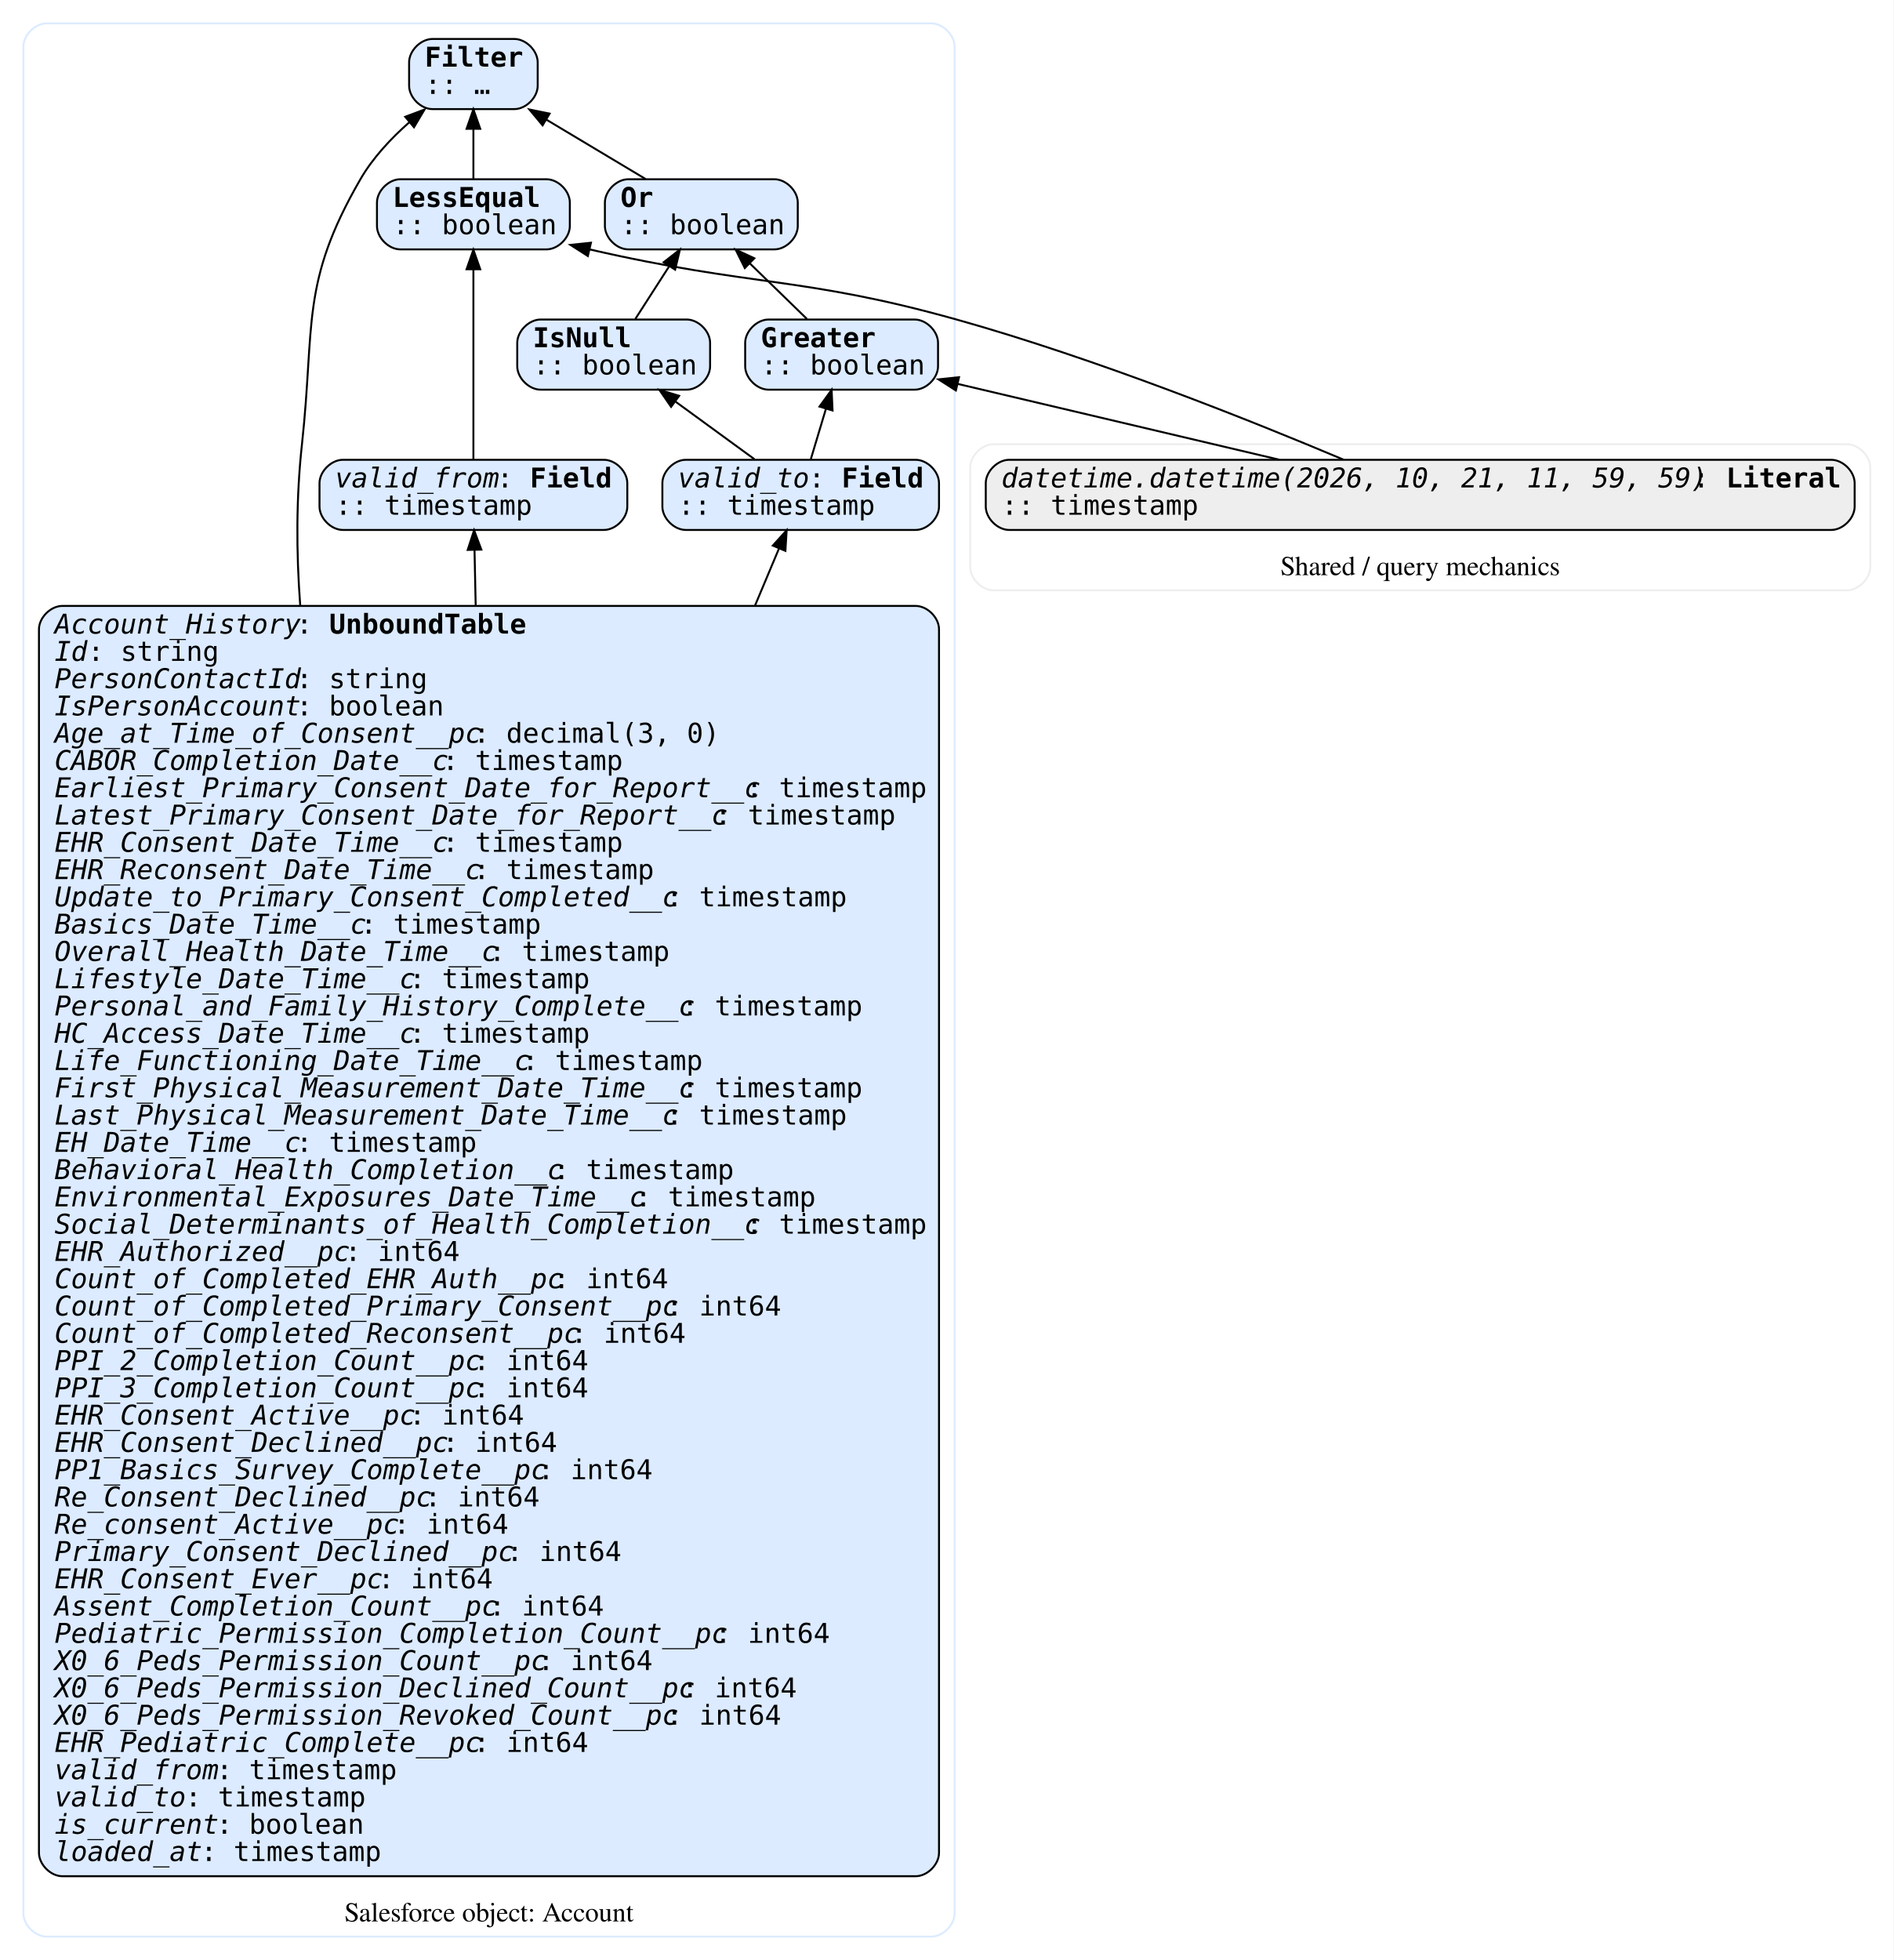
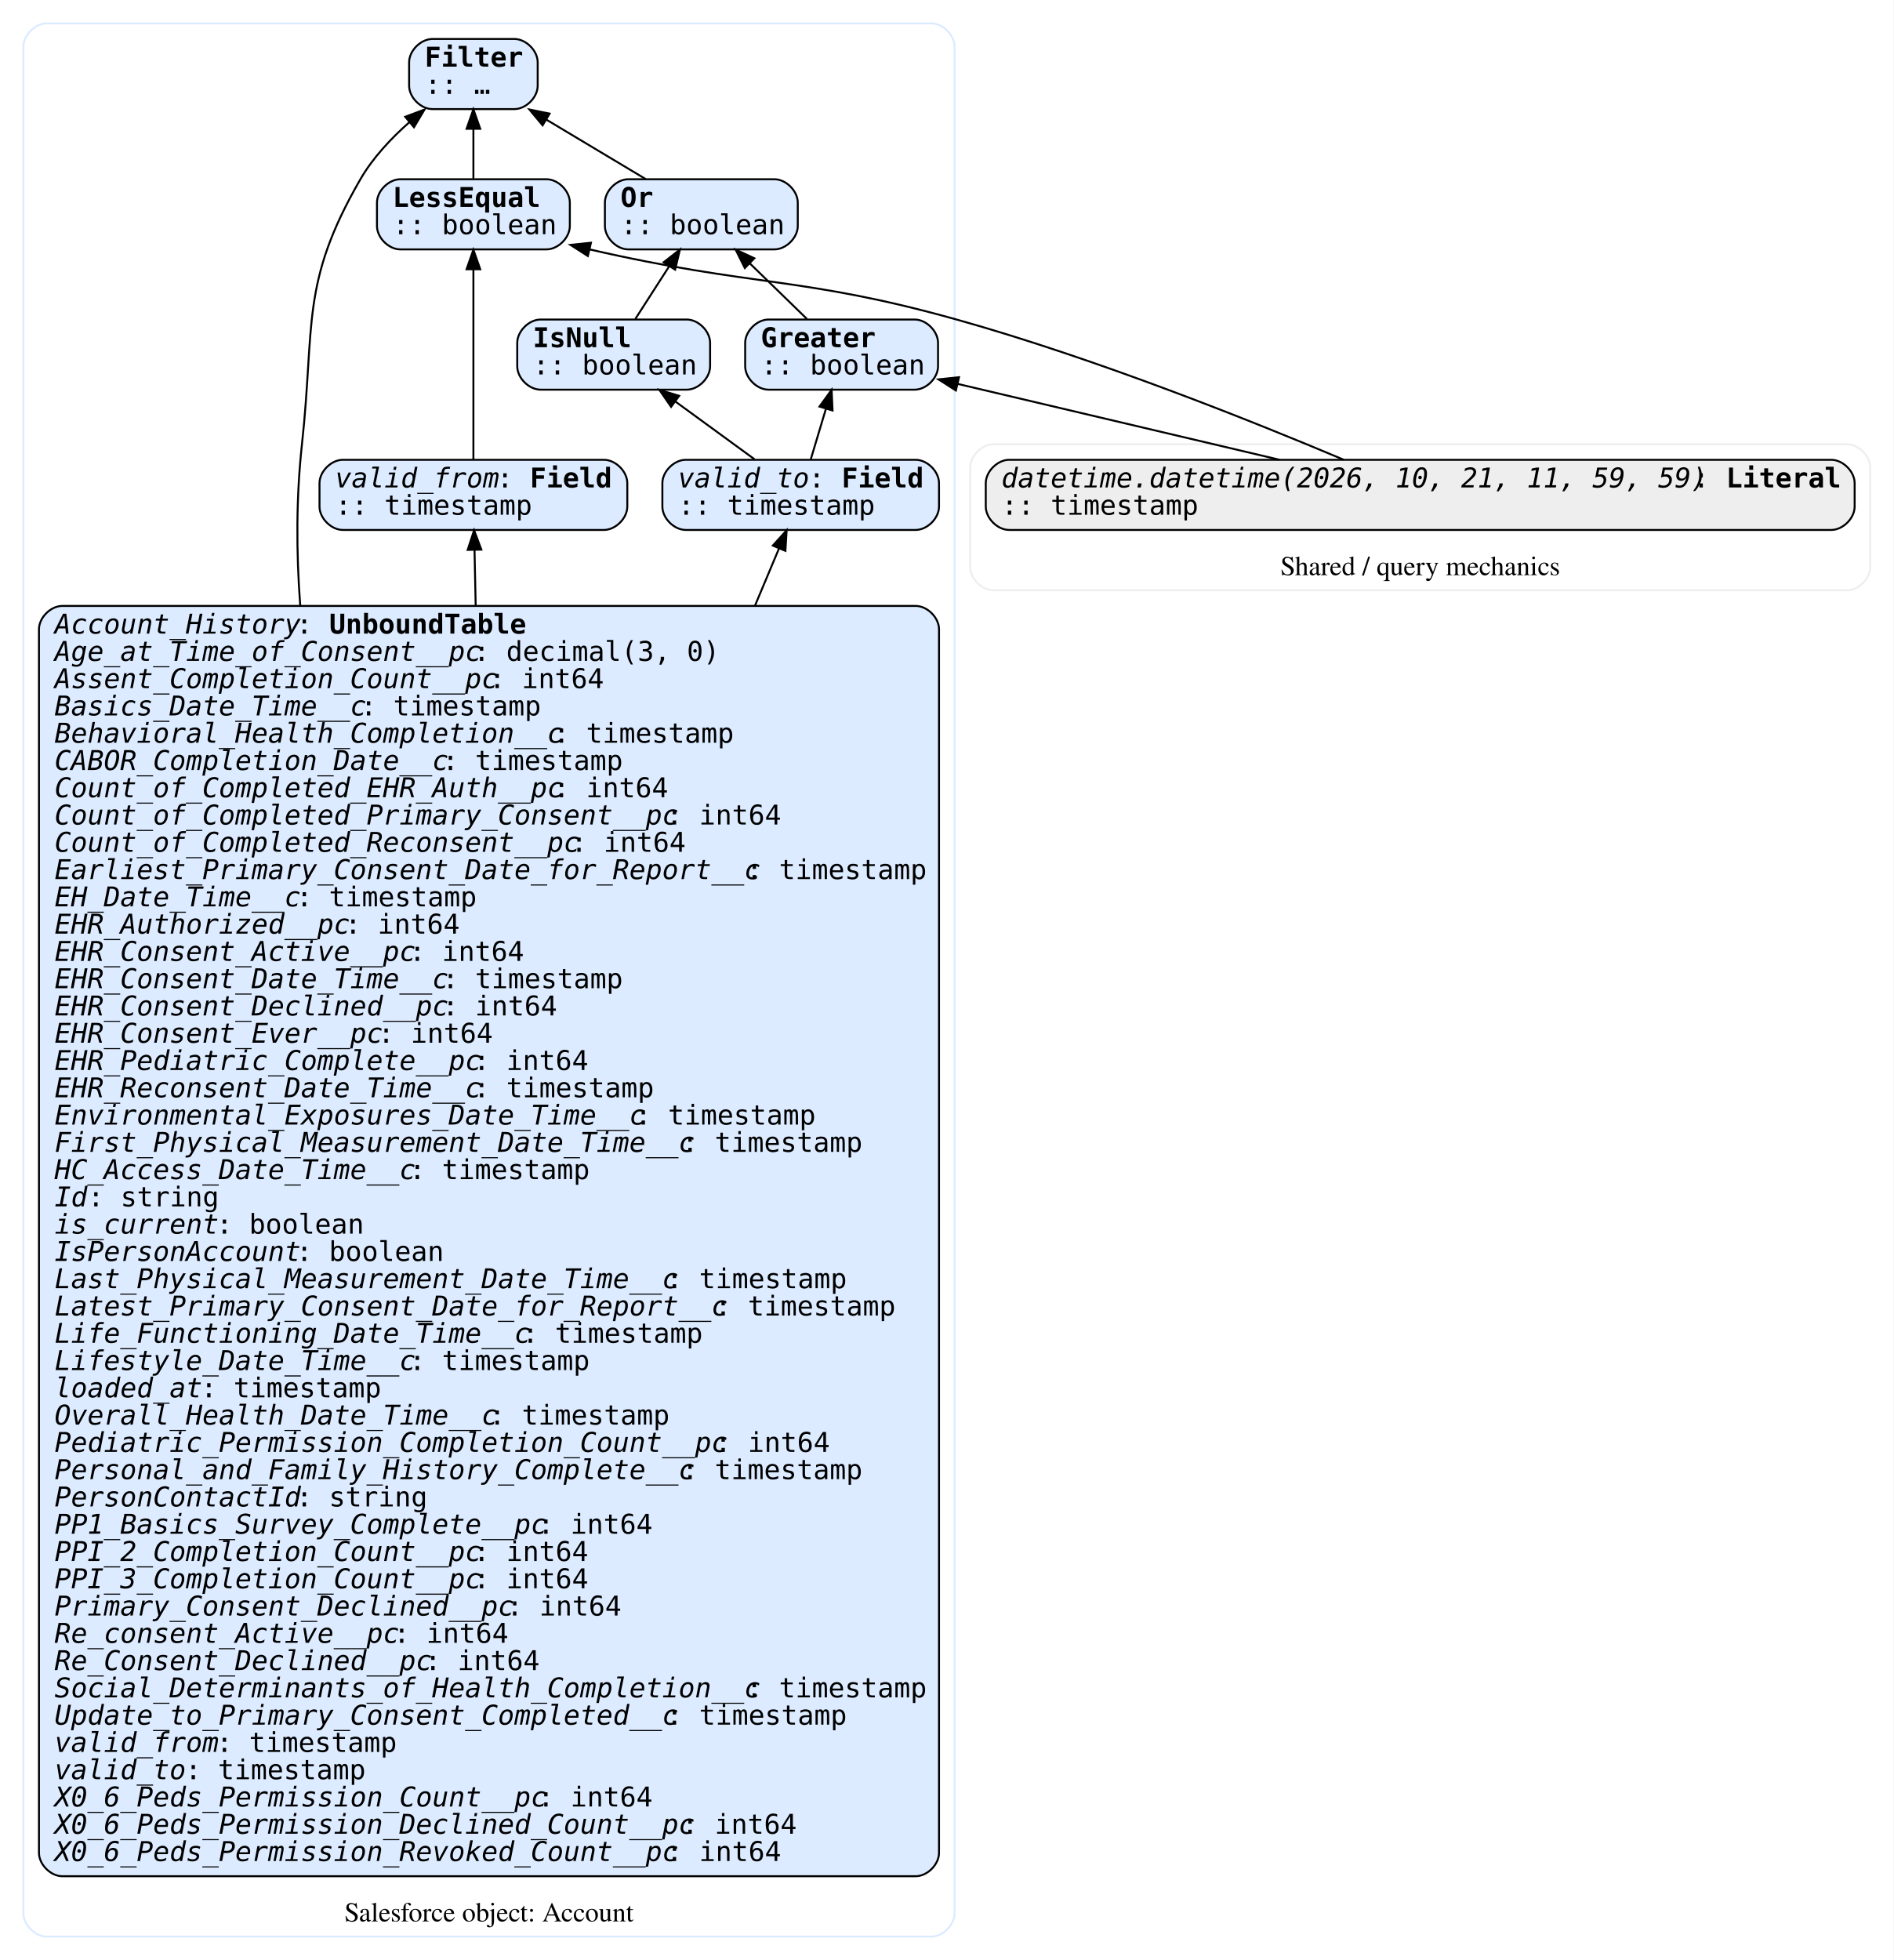
<svg xmlns="http://www.w3.org/2000/svg" xmlns:xlink="http://www.w3.org/1999/xlink" width="972pt" height="1006pt" viewBox="0.00 0.00 972.00 1006.00">
  <g id="graph0" class="graph" transform="scale(1 1) rotate(0) translate(4 1002)">
    <polygon fill="white" stroke="transparent" points="-4,4 -4,-1002 968,-1002 968,4 -4,4" />
    <g id="clust1" class="cluster">
      <path fill="none" stroke="#dcebff" d="M20,-8C20,-8 474,-8 474,-8 480,-8 486,-14 486,-20 486,-20 486,-978 486,-978 486,-984 480,-990 474,-990 474,-990 20,-990 20,-990 14,-990 8,-984 8,-978 8,-978 8,-20 8,-20 8,-14 14,-8 20,-8" />
      <text text-anchor="middle" x="247" y="-15.8" font-family="Times,serif" font-size="14.00">Salesforce object: Account</text>
    </g>
    <g id="clust2" class="cluster">
      <path fill="none" stroke="#eeeeee" d="M506,-699C506,-699 944,-699 944,-699 950,-699 956,-705 956,-711 956,-711 956,-762 956,-762 956,-768 950,-774 944,-774 944,-774 506,-774 506,-774 500,-774 494,-768 494,-762 494,-762 494,-711 494,-711 494,-705 500,-699 506,-699" />
      <text text-anchor="middle" x="725" y="-706.8" font-family="Times,serif" font-size="14.00">Shared / query mechanics</text>
    </g>
    <g id="node1" class="node">
      <g id="a_node1">
        <a xlink:title="Parent entity: Salesforce object: Account">
          <path fill="#dcebff" stroke="black" d="M260,-982C260,-982 218,-982 218,-982 212,-982 206,-976 206,-970 206,-970 206,-958 206,-958 206,-952 212,-946 218,-946 218,-946 260,-946 260,-946 266,-946 272,-952 272,-958 272,-958 272,-970 272,-970 272,-976 266,-982 260,-982" />
          <text text-anchor="start" x="214" y="-967.8" font-family="Deja Vu Sans Mono" font-weight="bold" font-size="14.00">Filter</text>
          <text text-anchor="start" x="214" y="-953.8" font-family="Deja Vu Sans Mono" font-size="14.00">:: …</text>
        </a>
      </g>
    </g>
    <g id="node2" class="node">
      <g id="a_node2">
        <a xlink:title="Parent entity: Salesforce object: Account">
          <path fill="#dcebff" stroke="black" d="M466,-691C466,-691 28,-691 28,-691 22,-691 16,-685 16,-679 16,-679 16,-51 16,-51 16,-45 22,-39 28,-39 28,-39 466,-39 466,-39 472,-39 478,-45 478,-51 478,-51 478,-679 478,-679 478,-685 472,-691 466,-691" />
          <text text-anchor="start" x="24" y="-676.8" font-family="Deja Vu Sans Mono" font-style="italic" font-size="14.00">Account_History</text>
          <text text-anchor="start" x="148" y="-676.8" font-family="Deja Vu Sans Mono" font-size="14.00">: </text>
          <text text-anchor="start" x="165" y="-676.8" font-family="Deja Vu Sans Mono" font-weight="bold" font-size="14.00">UnboundTable</text>
-           <text text-anchor="start" x="24" y="-662.8" font-family="Deja Vu Sans Mono" font-style="italic" font-size="14.00">Id</text>
-           <text text-anchor="start" x="41" y="-662.8" font-family="Deja Vu Sans Mono" font-size="14.00">: string</text>
-           <text text-anchor="start" x="24" y="-648.8" font-family="Deja Vu Sans Mono" font-style="italic" font-size="14.00">PersonContactId</text>
-           <text text-anchor="start" x="148" y="-648.8" font-family="Deja Vu Sans Mono" font-size="14.00">: string</text>
-           <text text-anchor="start" x="24" y="-634.8" font-family="Deja Vu Sans Mono" font-style="italic" font-size="14.00">IsPersonAccount</text>
-           <text text-anchor="start" x="148" y="-634.8" font-family="Deja Vu Sans Mono" font-size="14.00">: boolean</text>
-           <text text-anchor="start" x="24" y="-620.8" font-family="Deja Vu Sans Mono" font-style="italic" font-size="14.00">Age_at_Time_of_Consent__pc</text>
-           <text text-anchor="start" x="239" y="-620.8" font-family="Deja Vu Sans Mono" font-size="14.00">: decimal(3, 0)</text>
+           <text text-anchor="start" x="24" y="-662.8" font-family="Deja Vu Sans Mono" font-style="italic" font-size="14.00">Age_at_Time_of_Consent__pc</text>
+           <text text-anchor="start" x="239" y="-662.8" font-family="Deja Vu Sans Mono" font-size="14.00">: decimal(3, 0)</text>
+           <text text-anchor="start" x="24" y="-648.8" font-family="Deja Vu Sans Mono" font-style="italic" font-size="14.00">Assent_Completion_Count__pc</text>
+           <text text-anchor="start" x="247" y="-648.8" font-family="Deja Vu Sans Mono" font-size="14.00">: int64</text>
+           <text text-anchor="start" x="24" y="-634.8" font-family="Deja Vu Sans Mono" font-style="italic" font-size="14.00">Basics_Date_Time__c</text>
+           <text text-anchor="start" x="181" y="-634.8" font-family="Deja Vu Sans Mono" font-size="14.00">: timestamp</text>
+           <text text-anchor="start" x="24" y="-620.8" font-family="Deja Vu Sans Mono" font-style="italic" font-size="14.00">Behavioral_Health_Completion__c</text>
+           <text text-anchor="start" x="280" y="-620.8" font-family="Deja Vu Sans Mono" font-size="14.00">: timestamp</text>
          <text text-anchor="start" x="24" y="-606.8" font-family="Deja Vu Sans Mono" font-style="italic" font-size="14.00">CABOR_Completion_Date__c</text>
          <text text-anchor="start" x="223" y="-606.8" font-family="Deja Vu Sans Mono" font-size="14.00">: timestamp</text>
-           <text text-anchor="start" x="24" y="-592.8" font-family="Deja Vu Sans Mono" font-style="italic" font-size="14.00">Earliest_Primary_Consent_Date_for_Report__c</text>
-           <text text-anchor="start" x="379" y="-592.8" font-family="Deja Vu Sans Mono" font-size="14.00">: timestamp</text>
-           <text text-anchor="start" x="24" y="-578.8" font-family="Deja Vu Sans Mono" font-style="italic" font-size="14.00">Latest_Primary_Consent_Date_for_Report__c</text>
-           <text text-anchor="start" x="363" y="-578.8" font-family="Deja Vu Sans Mono" font-size="14.00">: timestamp</text>
-           <text text-anchor="start" x="24" y="-564.8" font-family="Deja Vu Sans Mono" font-style="italic" font-size="14.00">EHR_Consent_Date_Time__c</text>
-           <text text-anchor="start" x="223" y="-564.8" font-family="Deja Vu Sans Mono" font-size="14.00">: timestamp</text>
-           <text text-anchor="start" x="24" y="-550.8" font-family="Deja Vu Sans Mono" font-style="italic" font-size="14.00">EHR_Reconsent_Date_Time__c</text>
-           <text text-anchor="start" x="239" y="-550.8" font-family="Deja Vu Sans Mono" font-size="14.00">: timestamp</text>
-           <text text-anchor="start" x="24" y="-536.8" font-family="Deja Vu Sans Mono" font-style="italic" font-size="14.00">Update_to_Primary_Consent_Completed__c</text>
-           <text text-anchor="start" x="338" y="-536.8" font-family="Deja Vu Sans Mono" font-size="14.00">: timestamp</text>
-           <text text-anchor="start" x="24" y="-522.8" font-family="Deja Vu Sans Mono" font-style="italic" font-size="14.00">Basics_Date_Time__c</text>
-           <text text-anchor="start" x="181" y="-522.8" font-family="Deja Vu Sans Mono" font-size="14.00">: timestamp</text>
-           <text text-anchor="start" x="24" y="-508.8" font-family="Deja Vu Sans Mono" font-style="italic" font-size="14.00">Overall_Health_Date_Time__c</text>
-           <text text-anchor="start" x="247" y="-508.8" font-family="Deja Vu Sans Mono" font-size="14.00">: timestamp</text>
-           <text text-anchor="start" x="24" y="-494.8" font-family="Deja Vu Sans Mono" font-style="italic" font-size="14.00">Lifestyle_Date_Time__c</text>
-           <text text-anchor="start" x="206" y="-494.8" font-family="Deja Vu Sans Mono" font-size="14.00">: timestamp</text>
-           <text text-anchor="start" x="24" y="-480.8" font-family="Deja Vu Sans Mono" font-style="italic" font-size="14.00">Personal_and_Family_History_Complete__c</text>
-           <text text-anchor="start" x="346" y="-480.8" font-family="Deja Vu Sans Mono" font-size="14.00">: timestamp</text>
-           <text text-anchor="start" x="24" y="-466.8" font-family="Deja Vu Sans Mono" font-style="italic" font-size="14.00">HC_Access_Date_Time__c</text>
-           <text text-anchor="start" x="206" y="-466.8" font-family="Deja Vu Sans Mono" font-size="14.00">: timestamp</text>
-           <text text-anchor="start" x="24" y="-452.8" font-family="Deja Vu Sans Mono" font-style="italic" font-size="14.00">Life_Functioning_Date_Time__c</text>
-           <text text-anchor="start" x="264" y="-452.8" font-family="Deja Vu Sans Mono" font-size="14.00">: timestamp</text>
-           <text text-anchor="start" x="24" y="-438.8" font-family="Deja Vu Sans Mono" font-style="italic" font-size="14.00">First_Physical_Measurement_Date_Time__c</text>
-           <text text-anchor="start" x="346" y="-438.8" font-family="Deja Vu Sans Mono" font-size="14.00">: timestamp</text>
-           <text text-anchor="start" x="24" y="-424.8" font-family="Deja Vu Sans Mono" font-style="italic" font-size="14.00">Last_Physical_Measurement_Date_Time__c</text>
-           <text text-anchor="start" x="338" y="-424.8" font-family="Deja Vu Sans Mono" font-size="14.00">: timestamp</text>
-           <text text-anchor="start" x="24" y="-410.8" font-family="Deja Vu Sans Mono" font-style="italic" font-size="14.00">EH_Date_Time__c</text>
-           <text text-anchor="start" x="148" y="-410.8" font-family="Deja Vu Sans Mono" font-size="14.00">: timestamp</text>
-           <text text-anchor="start" x="24" y="-396.8" font-family="Deja Vu Sans Mono" font-style="italic" font-size="14.00">Behavioral_Health_Completion__c</text>
-           <text text-anchor="start" x="280" y="-396.8" font-family="Deja Vu Sans Mono" font-size="14.00">: timestamp</text>
-           <text text-anchor="start" x="24" y="-382.8" font-family="Deja Vu Sans Mono" font-style="italic" font-size="14.00">Environmental_Exposures_Date_Time__c</text>
-           <text text-anchor="start" x="322" y="-382.8" font-family="Deja Vu Sans Mono" font-size="14.00">: timestamp</text>
-           <text text-anchor="start" x="24" y="-368.8" font-family="Deja Vu Sans Mono" font-style="italic" font-size="14.00">Social_Determinants_of_Health_Completion__c</text>
-           <text text-anchor="start" x="379" y="-368.8" font-family="Deja Vu Sans Mono" font-size="14.00">: timestamp</text>
-           <text text-anchor="start" x="24" y="-354.8" font-family="Deja Vu Sans Mono" font-style="italic" font-size="14.00">EHR_Authorized__pc</text>
-           <text text-anchor="start" x="173" y="-354.8" font-family="Deja Vu Sans Mono" font-size="14.00">: int64</text>
-           <text text-anchor="start" x="24" y="-340.8" font-family="Deja Vu Sans Mono" font-style="italic" font-size="14.00">Count_of_Completed_EHR_Auth__pc</text>
-           <text text-anchor="start" x="280" y="-340.8" font-family="Deja Vu Sans Mono" font-size="14.00">: int64</text>
-           <text text-anchor="start" x="24" y="-326.8" font-family="Deja Vu Sans Mono" font-style="italic" font-size="14.00">Count_of_Completed_Primary_Consent__pc</text>
-           <text text-anchor="start" x="338" y="-326.8" font-family="Deja Vu Sans Mono" font-size="14.00">: int64</text>
-           <text text-anchor="start" x="24" y="-312.8" font-family="Deja Vu Sans Mono" font-style="italic" font-size="14.00">Count_of_Completed_Reconsent__pc</text>
-           <text text-anchor="start" x="289" y="-312.8" font-family="Deja Vu Sans Mono" font-size="14.00">: int64</text>
-           <text text-anchor="start" x="24" y="-298.8" font-family="Deja Vu Sans Mono" font-style="italic" font-size="14.00">PPI_2_Completion_Count__pc</text>
-           <text text-anchor="start" x="239" y="-298.8" font-family="Deja Vu Sans Mono" font-size="14.00">: int64</text>
-           <text text-anchor="start" x="24" y="-284.8" font-family="Deja Vu Sans Mono" font-style="italic" font-size="14.00">PPI_3_Completion_Count__pc</text>
-           <text text-anchor="start" x="239" y="-284.8" font-family="Deja Vu Sans Mono" font-size="14.00">: int64</text>
-           <text text-anchor="start" x="24" y="-270.8" font-family="Deja Vu Sans Mono" font-style="italic" font-size="14.00">EHR_Consent_Active__pc</text>
-           <text text-anchor="start" x="206" y="-270.8" font-family="Deja Vu Sans Mono" font-size="14.00">: int64</text>
-           <text text-anchor="start" x="24" y="-256.8" font-family="Deja Vu Sans Mono" font-style="italic" font-size="14.00">EHR_Consent_Declined__pc</text>
-           <text text-anchor="start" x="223" y="-256.8" font-family="Deja Vu Sans Mono" font-size="14.00">: int64</text>
-           <text text-anchor="start" x="24" y="-242.8" font-family="Deja Vu Sans Mono" font-style="italic" font-size="14.00">PP1_Basics_Survey_Complete__pc</text>
-           <text text-anchor="start" x="272" y="-242.8" font-family="Deja Vu Sans Mono" font-size="14.00">: int64</text>
-           <text text-anchor="start" x="24" y="-228.8" font-family="Deja Vu Sans Mono" font-style="italic" font-size="14.00">Re_Consent_Declined__pc</text>
-           <text text-anchor="start" x="214" y="-228.8" font-family="Deja Vu Sans Mono" font-size="14.00">: int64</text>
-           <text text-anchor="start" x="24" y="-214.8" font-family="Deja Vu Sans Mono" font-style="italic" font-size="14.00">Re_consent_Active__pc</text>
-           <text text-anchor="start" x="198" y="-214.8" font-family="Deja Vu Sans Mono" font-size="14.00">: int64</text>
-           <text text-anchor="start" x="24" y="-200.8" font-family="Deja Vu Sans Mono" font-style="italic" font-size="14.00">Primary_Consent_Declined__pc</text>
-           <text text-anchor="start" x="256" y="-200.8" font-family="Deja Vu Sans Mono" font-size="14.00">: int64</text>
-           <text text-anchor="start" x="24" y="-186.8" font-family="Deja Vu Sans Mono" font-style="italic" font-size="14.00">EHR_Consent_Ever__pc</text>
-           <text text-anchor="start" x="190" y="-186.8" font-family="Deja Vu Sans Mono" font-size="14.00">: int64</text>
-           <text text-anchor="start" x="24" y="-172.8" font-family="Deja Vu Sans Mono" font-style="italic" font-size="14.00">Assent_Completion_Count__pc</text>
-           <text text-anchor="start" x="247" y="-172.8" font-family="Deja Vu Sans Mono" font-size="14.00">: int64</text>
-           <text text-anchor="start" x="24" y="-158.8" font-family="Deja Vu Sans Mono" font-style="italic" font-size="14.00">Pediatric_Permission_Completion_Count__pc</text>
-           <text text-anchor="start" x="363" y="-158.8" font-family="Deja Vu Sans Mono" font-size="14.00">: int64</text>
-           <text text-anchor="start" x="24" y="-144.8" font-family="Deja Vu Sans Mono" font-style="italic" font-size="14.00">X0_6_Peds_Permission_Count__pc</text>
-           <text text-anchor="start" x="272" y="-144.8" font-family="Deja Vu Sans Mono" font-size="14.00">: int64</text>
-           <text text-anchor="start" x="24" y="-130.8" font-family="Deja Vu Sans Mono" font-style="italic" font-size="14.00">X0_6_Peds_Permission_Declined_Count__pc</text>
-           <text text-anchor="start" x="346" y="-130.8" font-family="Deja Vu Sans Mono" font-size="14.00">: int64</text>
-           <text text-anchor="start" x="24" y="-116.8" font-family="Deja Vu Sans Mono" font-style="italic" font-size="14.00">X0_6_Peds_Permission_Revoked_Count__pc</text>
-           <text text-anchor="start" x="338" y="-116.8" font-family="Deja Vu Sans Mono" font-size="14.00">: int64</text>
-           <text text-anchor="start" x="24" y="-102.8" font-family="Deja Vu Sans Mono" font-style="italic" font-size="14.00">EHR_Pediatric_Complete__pc</text>
-           <text text-anchor="start" x="239" y="-102.8" font-family="Deja Vu Sans Mono" font-size="14.00">: int64</text>
-           <text text-anchor="start" x="24" y="-88.8" font-family="Deja Vu Sans Mono" font-style="italic" font-size="14.00">valid_from</text>
-           <text text-anchor="start" x="107" y="-88.8" font-family="Deja Vu Sans Mono" font-size="14.00">: timestamp</text>
-           <text text-anchor="start" x="24" y="-74.8" font-family="Deja Vu Sans Mono" font-style="italic" font-size="14.00">valid_to</text>
-           <text text-anchor="start" x="91" y="-74.8" font-family="Deja Vu Sans Mono" font-size="14.00">: timestamp</text>
-           <text text-anchor="start" x="24" y="-60.8" font-family="Deja Vu Sans Mono" font-style="italic" font-size="14.00">is_current</text>
-           <text text-anchor="start" x="107" y="-60.8" font-family="Deja Vu Sans Mono" font-size="14.00">: boolean</text>
-           <text text-anchor="start" x="24" y="-46.8" font-family="Deja Vu Sans Mono" font-style="italic" font-size="14.00">loaded_at</text>
-           <text text-anchor="start" x="99" y="-46.8" font-family="Deja Vu Sans Mono" font-size="14.00">: timestamp</text>
+           <text text-anchor="start" x="24" y="-592.8" font-family="Deja Vu Sans Mono" font-style="italic" font-size="14.00">Count_of_Completed_EHR_Auth__pc</text>
+           <text text-anchor="start" x="280" y="-592.8" font-family="Deja Vu Sans Mono" font-size="14.00">: int64</text>
+           <text text-anchor="start" x="24" y="-578.8" font-family="Deja Vu Sans Mono" font-style="italic" font-size="14.00">Count_of_Completed_Primary_Consent__pc</text>
+           <text text-anchor="start" x="338" y="-578.8" font-family="Deja Vu Sans Mono" font-size="14.00">: int64</text>
+           <text text-anchor="start" x="24" y="-564.8" font-family="Deja Vu Sans Mono" font-style="italic" font-size="14.00">Count_of_Completed_Reconsent__pc</text>
+           <text text-anchor="start" x="289" y="-564.8" font-family="Deja Vu Sans Mono" font-size="14.00">: int64</text>
+           <text text-anchor="start" x="24" y="-550.8" font-family="Deja Vu Sans Mono" font-style="italic" font-size="14.00">Earliest_Primary_Consent_Date_for_Report__c</text>
+           <text text-anchor="start" x="379" y="-550.8" font-family="Deja Vu Sans Mono" font-size="14.00">: timestamp</text>
+           <text text-anchor="start" x="24" y="-536.8" font-family="Deja Vu Sans Mono" font-style="italic" font-size="14.00">EH_Date_Time__c</text>
+           <text text-anchor="start" x="148" y="-536.8" font-family="Deja Vu Sans Mono" font-size="14.00">: timestamp</text>
+           <text text-anchor="start" x="24" y="-522.8" font-family="Deja Vu Sans Mono" font-style="italic" font-size="14.00">EHR_Authorized__pc</text>
+           <text text-anchor="start" x="173" y="-522.8" font-family="Deja Vu Sans Mono" font-size="14.00">: int64</text>
+           <text text-anchor="start" x="24" y="-508.8" font-family="Deja Vu Sans Mono" font-style="italic" font-size="14.00">EHR_Consent_Active__pc</text>
+           <text text-anchor="start" x="206" y="-508.8" font-family="Deja Vu Sans Mono" font-size="14.00">: int64</text>
+           <text text-anchor="start" x="24" y="-494.8" font-family="Deja Vu Sans Mono" font-style="italic" font-size="14.00">EHR_Consent_Date_Time__c</text>
+           <text text-anchor="start" x="223" y="-494.8" font-family="Deja Vu Sans Mono" font-size="14.00">: timestamp</text>
+           <text text-anchor="start" x="24" y="-480.8" font-family="Deja Vu Sans Mono" font-style="italic" font-size="14.00">EHR_Consent_Declined__pc</text>
+           <text text-anchor="start" x="223" y="-480.8" font-family="Deja Vu Sans Mono" font-size="14.00">: int64</text>
+           <text text-anchor="start" x="24" y="-466.8" font-family="Deja Vu Sans Mono" font-style="italic" font-size="14.00">EHR_Consent_Ever__pc</text>
+           <text text-anchor="start" x="190" y="-466.8" font-family="Deja Vu Sans Mono" font-size="14.00">: int64</text>
+           <text text-anchor="start" x="24" y="-452.8" font-family="Deja Vu Sans Mono" font-style="italic" font-size="14.00">EHR_Pediatric_Complete__pc</text>
+           <text text-anchor="start" x="239" y="-452.8" font-family="Deja Vu Sans Mono" font-size="14.00">: int64</text>
+           <text text-anchor="start" x="24" y="-438.8" font-family="Deja Vu Sans Mono" font-style="italic" font-size="14.00">EHR_Reconsent_Date_Time__c</text>
+           <text text-anchor="start" x="239" y="-438.8" font-family="Deja Vu Sans Mono" font-size="14.00">: timestamp</text>
+           <text text-anchor="start" x="24" y="-424.8" font-family="Deja Vu Sans Mono" font-style="italic" font-size="14.00">Environmental_Exposures_Date_Time__c</text>
+           <text text-anchor="start" x="322" y="-424.8" font-family="Deja Vu Sans Mono" font-size="14.00">: timestamp</text>
+           <text text-anchor="start" x="24" y="-410.8" font-family="Deja Vu Sans Mono" font-style="italic" font-size="14.00">First_Physical_Measurement_Date_Time__c</text>
+           <text text-anchor="start" x="346" y="-410.8" font-family="Deja Vu Sans Mono" font-size="14.00">: timestamp</text>
+           <text text-anchor="start" x="24" y="-396.8" font-family="Deja Vu Sans Mono" font-style="italic" font-size="14.00">HC_Access_Date_Time__c</text>
+           <text text-anchor="start" x="206" y="-396.8" font-family="Deja Vu Sans Mono" font-size="14.00">: timestamp</text>
+           <text text-anchor="start" x="24" y="-382.8" font-family="Deja Vu Sans Mono" font-style="italic" font-size="14.00">Id</text>
+           <text text-anchor="start" x="41" y="-382.8" font-family="Deja Vu Sans Mono" font-size="14.00">: string</text>
+           <text text-anchor="start" x="24" y="-368.8" font-family="Deja Vu Sans Mono" font-style="italic" font-size="14.00">is_current</text>
+           <text text-anchor="start" x="107" y="-368.8" font-family="Deja Vu Sans Mono" font-size="14.00">: boolean</text>
+           <text text-anchor="start" x="24" y="-354.8" font-family="Deja Vu Sans Mono" font-style="italic" font-size="14.00">IsPersonAccount</text>
+           <text text-anchor="start" x="148" y="-354.8" font-family="Deja Vu Sans Mono" font-size="14.00">: boolean</text>
+           <text text-anchor="start" x="24" y="-340.8" font-family="Deja Vu Sans Mono" font-style="italic" font-size="14.00">Last_Physical_Measurement_Date_Time__c</text>
+           <text text-anchor="start" x="338" y="-340.8" font-family="Deja Vu Sans Mono" font-size="14.00">: timestamp</text>
+           <text text-anchor="start" x="24" y="-326.8" font-family="Deja Vu Sans Mono" font-style="italic" font-size="14.00">Latest_Primary_Consent_Date_for_Report__c</text>
+           <text text-anchor="start" x="363" y="-326.8" font-family="Deja Vu Sans Mono" font-size="14.00">: timestamp</text>
+           <text text-anchor="start" x="24" y="-312.8" font-family="Deja Vu Sans Mono" font-style="italic" font-size="14.00">Life_Functioning_Date_Time__c</text>
+           <text text-anchor="start" x="264" y="-312.8" font-family="Deja Vu Sans Mono" font-size="14.00">: timestamp</text>
+           <text text-anchor="start" x="24" y="-298.8" font-family="Deja Vu Sans Mono" font-style="italic" font-size="14.00">Lifestyle_Date_Time__c</text>
+           <text text-anchor="start" x="206" y="-298.8" font-family="Deja Vu Sans Mono" font-size="14.00">: timestamp</text>
+           <text text-anchor="start" x="24" y="-284.8" font-family="Deja Vu Sans Mono" font-style="italic" font-size="14.00">loaded_at</text>
+           <text text-anchor="start" x="99" y="-284.8" font-family="Deja Vu Sans Mono" font-size="14.00">: timestamp</text>
+           <text text-anchor="start" x="24" y="-270.8" font-family="Deja Vu Sans Mono" font-style="italic" font-size="14.00">Overall_Health_Date_Time__c</text>
+           <text text-anchor="start" x="247" y="-270.8" font-family="Deja Vu Sans Mono" font-size="14.00">: timestamp</text>
+           <text text-anchor="start" x="24" y="-256.8" font-family="Deja Vu Sans Mono" font-style="italic" font-size="14.00">Pediatric_Permission_Completion_Count__pc</text>
+           <text text-anchor="start" x="363" y="-256.8" font-family="Deja Vu Sans Mono" font-size="14.00">: int64</text>
+           <text text-anchor="start" x="24" y="-242.8" font-family="Deja Vu Sans Mono" font-style="italic" font-size="14.00">Personal_and_Family_History_Complete__c</text>
+           <text text-anchor="start" x="346" y="-242.8" font-family="Deja Vu Sans Mono" font-size="14.00">: timestamp</text>
+           <text text-anchor="start" x="24" y="-228.8" font-family="Deja Vu Sans Mono" font-style="italic" font-size="14.00">PersonContactId</text>
+           <text text-anchor="start" x="148" y="-228.8" font-family="Deja Vu Sans Mono" font-size="14.00">: string</text>
+           <text text-anchor="start" x="24" y="-214.8" font-family="Deja Vu Sans Mono" font-style="italic" font-size="14.00">PP1_Basics_Survey_Complete__pc</text>
+           <text text-anchor="start" x="272" y="-214.8" font-family="Deja Vu Sans Mono" font-size="14.00">: int64</text>
+           <text text-anchor="start" x="24" y="-200.8" font-family="Deja Vu Sans Mono" font-style="italic" font-size="14.00">PPI_2_Completion_Count__pc</text>
+           <text text-anchor="start" x="239" y="-200.8" font-family="Deja Vu Sans Mono" font-size="14.00">: int64</text>
+           <text text-anchor="start" x="24" y="-186.8" font-family="Deja Vu Sans Mono" font-style="italic" font-size="14.00">PPI_3_Completion_Count__pc</text>
+           <text text-anchor="start" x="239" y="-186.8" font-family="Deja Vu Sans Mono" font-size="14.00">: int64</text>
+           <text text-anchor="start" x="24" y="-172.8" font-family="Deja Vu Sans Mono" font-style="italic" font-size="14.00">Primary_Consent_Declined__pc</text>
+           <text text-anchor="start" x="256" y="-172.8" font-family="Deja Vu Sans Mono" font-size="14.00">: int64</text>
+           <text text-anchor="start" x="24" y="-158.8" font-family="Deja Vu Sans Mono" font-style="italic" font-size="14.00">Re_consent_Active__pc</text>
+           <text text-anchor="start" x="198" y="-158.8" font-family="Deja Vu Sans Mono" font-size="14.00">: int64</text>
+           <text text-anchor="start" x="24" y="-144.8" font-family="Deja Vu Sans Mono" font-style="italic" font-size="14.00">Re_Consent_Declined__pc</text>
+           <text text-anchor="start" x="214" y="-144.8" font-family="Deja Vu Sans Mono" font-size="14.00">: int64</text>
+           <text text-anchor="start" x="24" y="-130.8" font-family="Deja Vu Sans Mono" font-style="italic" font-size="14.00">Social_Determinants_of_Health_Completion__c</text>
+           <text text-anchor="start" x="379" y="-130.8" font-family="Deja Vu Sans Mono" font-size="14.00">: timestamp</text>
+           <text text-anchor="start" x="24" y="-116.8" font-family="Deja Vu Sans Mono" font-style="italic" font-size="14.00">Update_to_Primary_Consent_Completed__c</text>
+           <text text-anchor="start" x="338" y="-116.8" font-family="Deja Vu Sans Mono" font-size="14.00">: timestamp</text>
+           <text text-anchor="start" x="24" y="-102.8" font-family="Deja Vu Sans Mono" font-style="italic" font-size="14.00">valid_from</text>
+           <text text-anchor="start" x="107" y="-102.8" font-family="Deja Vu Sans Mono" font-size="14.00">: timestamp</text>
+           <text text-anchor="start" x="24" y="-88.8" font-family="Deja Vu Sans Mono" font-style="italic" font-size="14.00">valid_to</text>
+           <text text-anchor="start" x="91" y="-88.8" font-family="Deja Vu Sans Mono" font-size="14.00">: timestamp</text>
+           <text text-anchor="start" x="24" y="-74.8" font-family="Deja Vu Sans Mono" font-style="italic" font-size="14.00">X0_6_Peds_Permission_Count__pc</text>
+           <text text-anchor="start" x="272" y="-74.8" font-family="Deja Vu Sans Mono" font-size="14.00">: int64</text>
+           <text text-anchor="start" x="24" y="-60.8" font-family="Deja Vu Sans Mono" font-style="italic" font-size="14.00">X0_6_Peds_Permission_Declined_Count__pc</text>
+           <text text-anchor="start" x="346" y="-60.8" font-family="Deja Vu Sans Mono" font-size="14.00">: int64</text>
+           <text text-anchor="start" x="24" y="-46.8" font-family="Deja Vu Sans Mono" font-style="italic" font-size="14.00">X0_6_Peds_Permission_Revoked_Count__pc</text>
+           <text text-anchor="start" x="338" y="-46.8" font-family="Deja Vu Sans Mono" font-size="14.00">: int64</text>
        </a>
      </g>
    </g>
    <g id="edge1" class="edge">
      <path fill="none" stroke="black" d="M150.12,-691.01C148.01,-718.94 148.04,-746.87 151,-774 157.71,-835.53 150.04,-856.4 181,-910 187.34,-920.98 196.73,-930.98 206.11,-939.25" />
      <polygon fill="black" stroke="black" points="204,-942.06 213.92,-945.79 208.5,-936.69 204,-942.06" />
    </g>
    <g id="node5" class="node">
      <g id="a_node5">
        <a xlink:title="Parent entity: Salesforce object: Account">
          <path fill="#dcebff" stroke="black" d="M306,-766C306,-766 172,-766 172,-766 166,-766 160,-760 160,-754 160,-754 160,-742 160,-742 160,-736 166,-730 172,-730 172,-730 306,-730 306,-730 312,-730 318,-736 318,-742 318,-742 318,-754 318,-754 318,-760 312,-766 306,-766" />
          <text text-anchor="start" x="168" y="-751.8" font-family="Deja Vu Sans Mono" font-style="italic" font-size="14.00">valid_from</text>
          <text text-anchor="start" x="251" y="-751.8" font-family="Deja Vu Sans Mono" font-size="14.00">: </text>
          <text text-anchor="start" x="268" y="-751.8" font-family="Deja Vu Sans Mono" font-weight="bold" font-size="14.00">Field</text>
          <text text-anchor="start" x="168" y="-737.8" font-family="Deja Vu Sans Mono" font-size="14.00">:: timestamp</text>
        </a>
      </g>
    </g>
    <g id="edge8" class="edge">
      <path fill="none" stroke="black" d="M240.17,-691.19C239.94,-702.03 239.74,-711.68 239.57,-719.78" />
      <polygon fill="black" stroke="black" points="236.07,-719.76 239.36,-729.83 243.07,-719.91 236.07,-719.76" />
    </g>
    <g id="node9" class="node">
      <g id="a_node9">
        <a xlink:title="Parent entity: Salesforce object: Account">
          <path fill="#dcebff" stroke="black" d="M466,-766C466,-766 348,-766 348,-766 342,-766 336,-760 336,-754 336,-754 336,-742 336,-742 336,-736 342,-730 348,-730 348,-730 466,-730 466,-730 472,-730 478,-736 478,-742 478,-742 478,-754 478,-754 478,-760 472,-766 466,-766" />
          <text text-anchor="start" x="344" y="-751.8" font-family="Deja Vu Sans Mono" font-style="italic" font-size="14.00">valid_to</text>
          <text text-anchor="start" x="411" y="-751.8" font-family="Deja Vu Sans Mono" font-size="14.00">: </text>
          <text text-anchor="start" x="428" y="-751.8" font-family="Deja Vu Sans Mono" font-weight="bold" font-size="14.00">Field</text>
          <text text-anchor="start" x="344" y="-737.8" font-family="Deja Vu Sans Mono" font-size="14.00">:: timestamp</text>
        </a>
      </g>
    </g>
    <g id="edge12" class="edge">
      <path fill="none" stroke="black" d="M383.56,-691.19C388.27,-702.4 392.44,-712.34 395.92,-720.61" />
      <polygon fill="black" stroke="black" points="392.69,-721.97 399.79,-729.83 399.15,-719.26 392.69,-721.97" />
    </g>
    <g id="node3" class="node">
      <g id="a_node3">
        <a xlink:title="Parent entity: Salesforce object: Account">
          <path fill="#dcebff" stroke="black" d="M276.5,-910C276.5,-910 201.5,-910 201.5,-910 195.5,-910 189.5,-904 189.5,-898 189.5,-898 189.5,-886 189.5,-886 189.5,-880 195.5,-874 201.5,-874 201.5,-874 276.5,-874 276.5,-874 282.5,-874 288.5,-880 288.5,-886 288.5,-886 288.5,-898 288.5,-898 288.5,-904 282.5,-910 276.5,-910" />
          <text text-anchor="start" x="197.5" y="-895.8" font-family="Deja Vu Sans Mono" font-weight="bold" font-size="14.00">LessEqual</text>
          <text text-anchor="start" x="197.5" y="-881.8" font-family="Deja Vu Sans Mono" font-size="14.00">:: boolean</text>
        </a>
      </g>
    </g>
    <g id="edge2" class="edge">
      <path fill="none" stroke="black" d="M239,-910.3C239,-918.02 239,-927.29 239,-935.89" />
      <polygon fill="black" stroke="black" points="235.5,-935.9 239,-945.9 242.5,-935.9 235.5,-935.9" />
    </g>
    <g id="node4" class="node">
      <g id="a_node4">
        <a xlink:title="Parent entity: Salesforce object: Account">
          <path fill="#dcebff" stroke="black" d="M393.5,-910C393.5,-910 318.5,-910 318.5,-910 312.5,-910 306.5,-904 306.5,-898 306.5,-898 306.5,-886 306.5,-886 306.5,-880 312.5,-874 318.5,-874 318.5,-874 393.5,-874 393.5,-874 399.5,-874 405.5,-880 405.5,-886 405.5,-886 405.5,-898 405.5,-898 405.5,-904 399.5,-910 393.5,-910" />
          <text text-anchor="start" x="314.5" y="-895.8" font-family="Deja Vu Sans Mono" font-weight="bold" font-size="14.00">Or</text>
          <text text-anchor="start" x="314.5" y="-881.8" font-family="Deja Vu Sans Mono" font-size="14.00">:: boolean</text>
        </a>
      </g>
    </g>
    <g id="edge3" class="edge">
      <path fill="none" stroke="black" d="M327.38,-910.12C312.08,-919.28 293.06,-930.66 276.58,-940.52" />
      <polygon fill="black" stroke="black" points="274.52,-937.67 267.73,-945.81 278.11,-943.68 274.52,-937.67" />
    </g>
    <g id="edge4" class="edge">
      <path fill="none" stroke="black" d="M239,-766.13C239,-790.33 239,-834.79 239,-863.61" />
      <polygon fill="black" stroke="black" points="235.5,-863.81 239,-873.81 242.5,-863.81 235.5,-863.81" />
    </g>
    <g id="node6" class="node">
      <g id="a_node6">
        <a xlink:title="Parent entity: Shared / query mechanics">
          <path fill="#eeeeee" stroke="black" d="M936,-766C936,-766 514,-766 514,-766 508,-766 502,-760 502,-754 502,-754 502,-742 502,-742 502,-736 508,-730 514,-730 514,-730 936,-730 936,-730 942,-730 948,-736 948,-742 948,-742 948,-754 948,-754 948,-760 942,-766 936,-766" />
          <text text-anchor="start" x="510" y="-751.8" font-family="Deja Vu Sans Mono" font-style="italic" font-size="14.00">datetime.datetime(2026, 10, 21, 11, 59, 59)</text>
          <text text-anchor="start" x="865" y="-751.8" font-family="Deja Vu Sans Mono" font-size="14.00">: </text>
          <text text-anchor="start" x="882" y="-751.8" font-family="Deja Vu Sans Mono" font-weight="bold" font-size="14.00">Literal</text>
          <text text-anchor="start" x="510" y="-737.8" font-family="Deja Vu Sans Mono" font-size="14.00">:: timestamp</text>
        </a>
      </g>
    </g>
    <g id="edge5" class="edge">
      <path fill="none" stroke="black" d="M685.68,-766.06C639.04,-785.74 558.58,-817.96 487,-838 407.63,-860.23 382.95,-854.6 298.56,-874.01" />
      <polygon fill="black" stroke="black" points="297.74,-870.6 288.81,-876.3 299.34,-877.42 297.74,-870.6" />
    </g>
    <g id="node7" class="node">
      <g id="a_node7">
        <a xlink:title="Parent entity: Salesforce object: Account">
          <path fill="#dcebff" stroke="black" d="M465.5,-838C465.5,-838 390.5,-838 390.5,-838 384.5,-838 378.5,-832 378.5,-826 378.5,-826 378.5,-814 378.5,-814 378.5,-808 384.5,-802 390.5,-802 390.5,-802 465.5,-802 465.5,-802 471.5,-802 477.5,-808 477.5,-814 477.5,-814 477.5,-826 477.5,-826 477.5,-832 471.5,-838 465.5,-838" />
          <text text-anchor="start" x="386.5" y="-823.8" font-family="Deja Vu Sans Mono" font-weight="bold" font-size="14.00">Greater</text>
          <text text-anchor="start" x="386.5" y="-809.8" font-family="Deja Vu Sans Mono" font-size="14.00">:: boolean</text>
        </a>
      </g>
    </g>
    <g id="edge10" class="edge">
      <path fill="none" stroke="black" d="M652.73,-766.03C602.07,-777.97 535.18,-793.74 487.58,-804.96" />
      <polygon fill="black" stroke="black" points="486.66,-801.58 477.73,-807.28 488.27,-808.39 486.66,-801.58" />
    </g>
    <g id="edge6" class="edge">
      <path fill="none" stroke="black" d="M410.2,-838.3C401.4,-846.86 390.62,-857.34 381,-866.7" />
      <polygon fill="black" stroke="black" points="378.32,-864.42 373.59,-873.9 383.2,-869.43 378.32,-864.42" />
    </g>
    <g id="node8" class="node">
      <g id="a_node8">
        <a xlink:title="Parent entity: Salesforce object: Account">
          <path fill="#dcebff" stroke="black" d="M348.5,-838C348.5,-838 273.5,-838 273.5,-838 267.5,-838 261.5,-832 261.5,-826 261.5,-826 261.5,-814 261.5,-814 261.5,-808 267.5,-802 273.5,-802 273.5,-802 348.5,-802 348.5,-802 354.5,-802 360.5,-808 360.5,-814 360.5,-814 360.5,-826 360.5,-826 360.5,-832 354.5,-838 348.5,-838" />
          <text text-anchor="start" x="269.5" y="-823.8" font-family="Deja Vu Sans Mono" font-weight="bold" font-size="14.00">IsNull</text>
          <text text-anchor="start" x="269.5" y="-809.8" font-family="Deja Vu Sans Mono" font-size="14.00">:: boolean</text>
        </a>
      </g>
    </g>
    <g id="edge7" class="edge">
      <path fill="none" stroke="black" d="M322.12,-838.3C327.36,-846.44 333.7,-856.31 339.48,-865.3" />
      <polygon fill="black" stroke="black" points="336.65,-867.38 345,-873.9 342.54,-863.59 336.65,-867.38" />
    </g>
    <g id="edge9" class="edge">
      <path fill="none" stroke="black" d="M412.19,-766.3C414.53,-774.1 417.35,-783.49 419.95,-792.17" />
      <polygon fill="black" stroke="black" points="416.64,-793.32 422.87,-801.9 423.35,-791.31 416.64,-793.32" />
    </g>
    <g id="edge11" class="edge">
      <path fill="none" stroke="black" d="M383.27,-766.3C371.06,-775.2 356.01,-786.18 342.82,-795.8" />
      <polygon fill="black" stroke="black" points="340.48,-793.18 334.46,-801.9 344.6,-798.83 340.48,-793.18" />
    </g>
  </g>
</svg>
